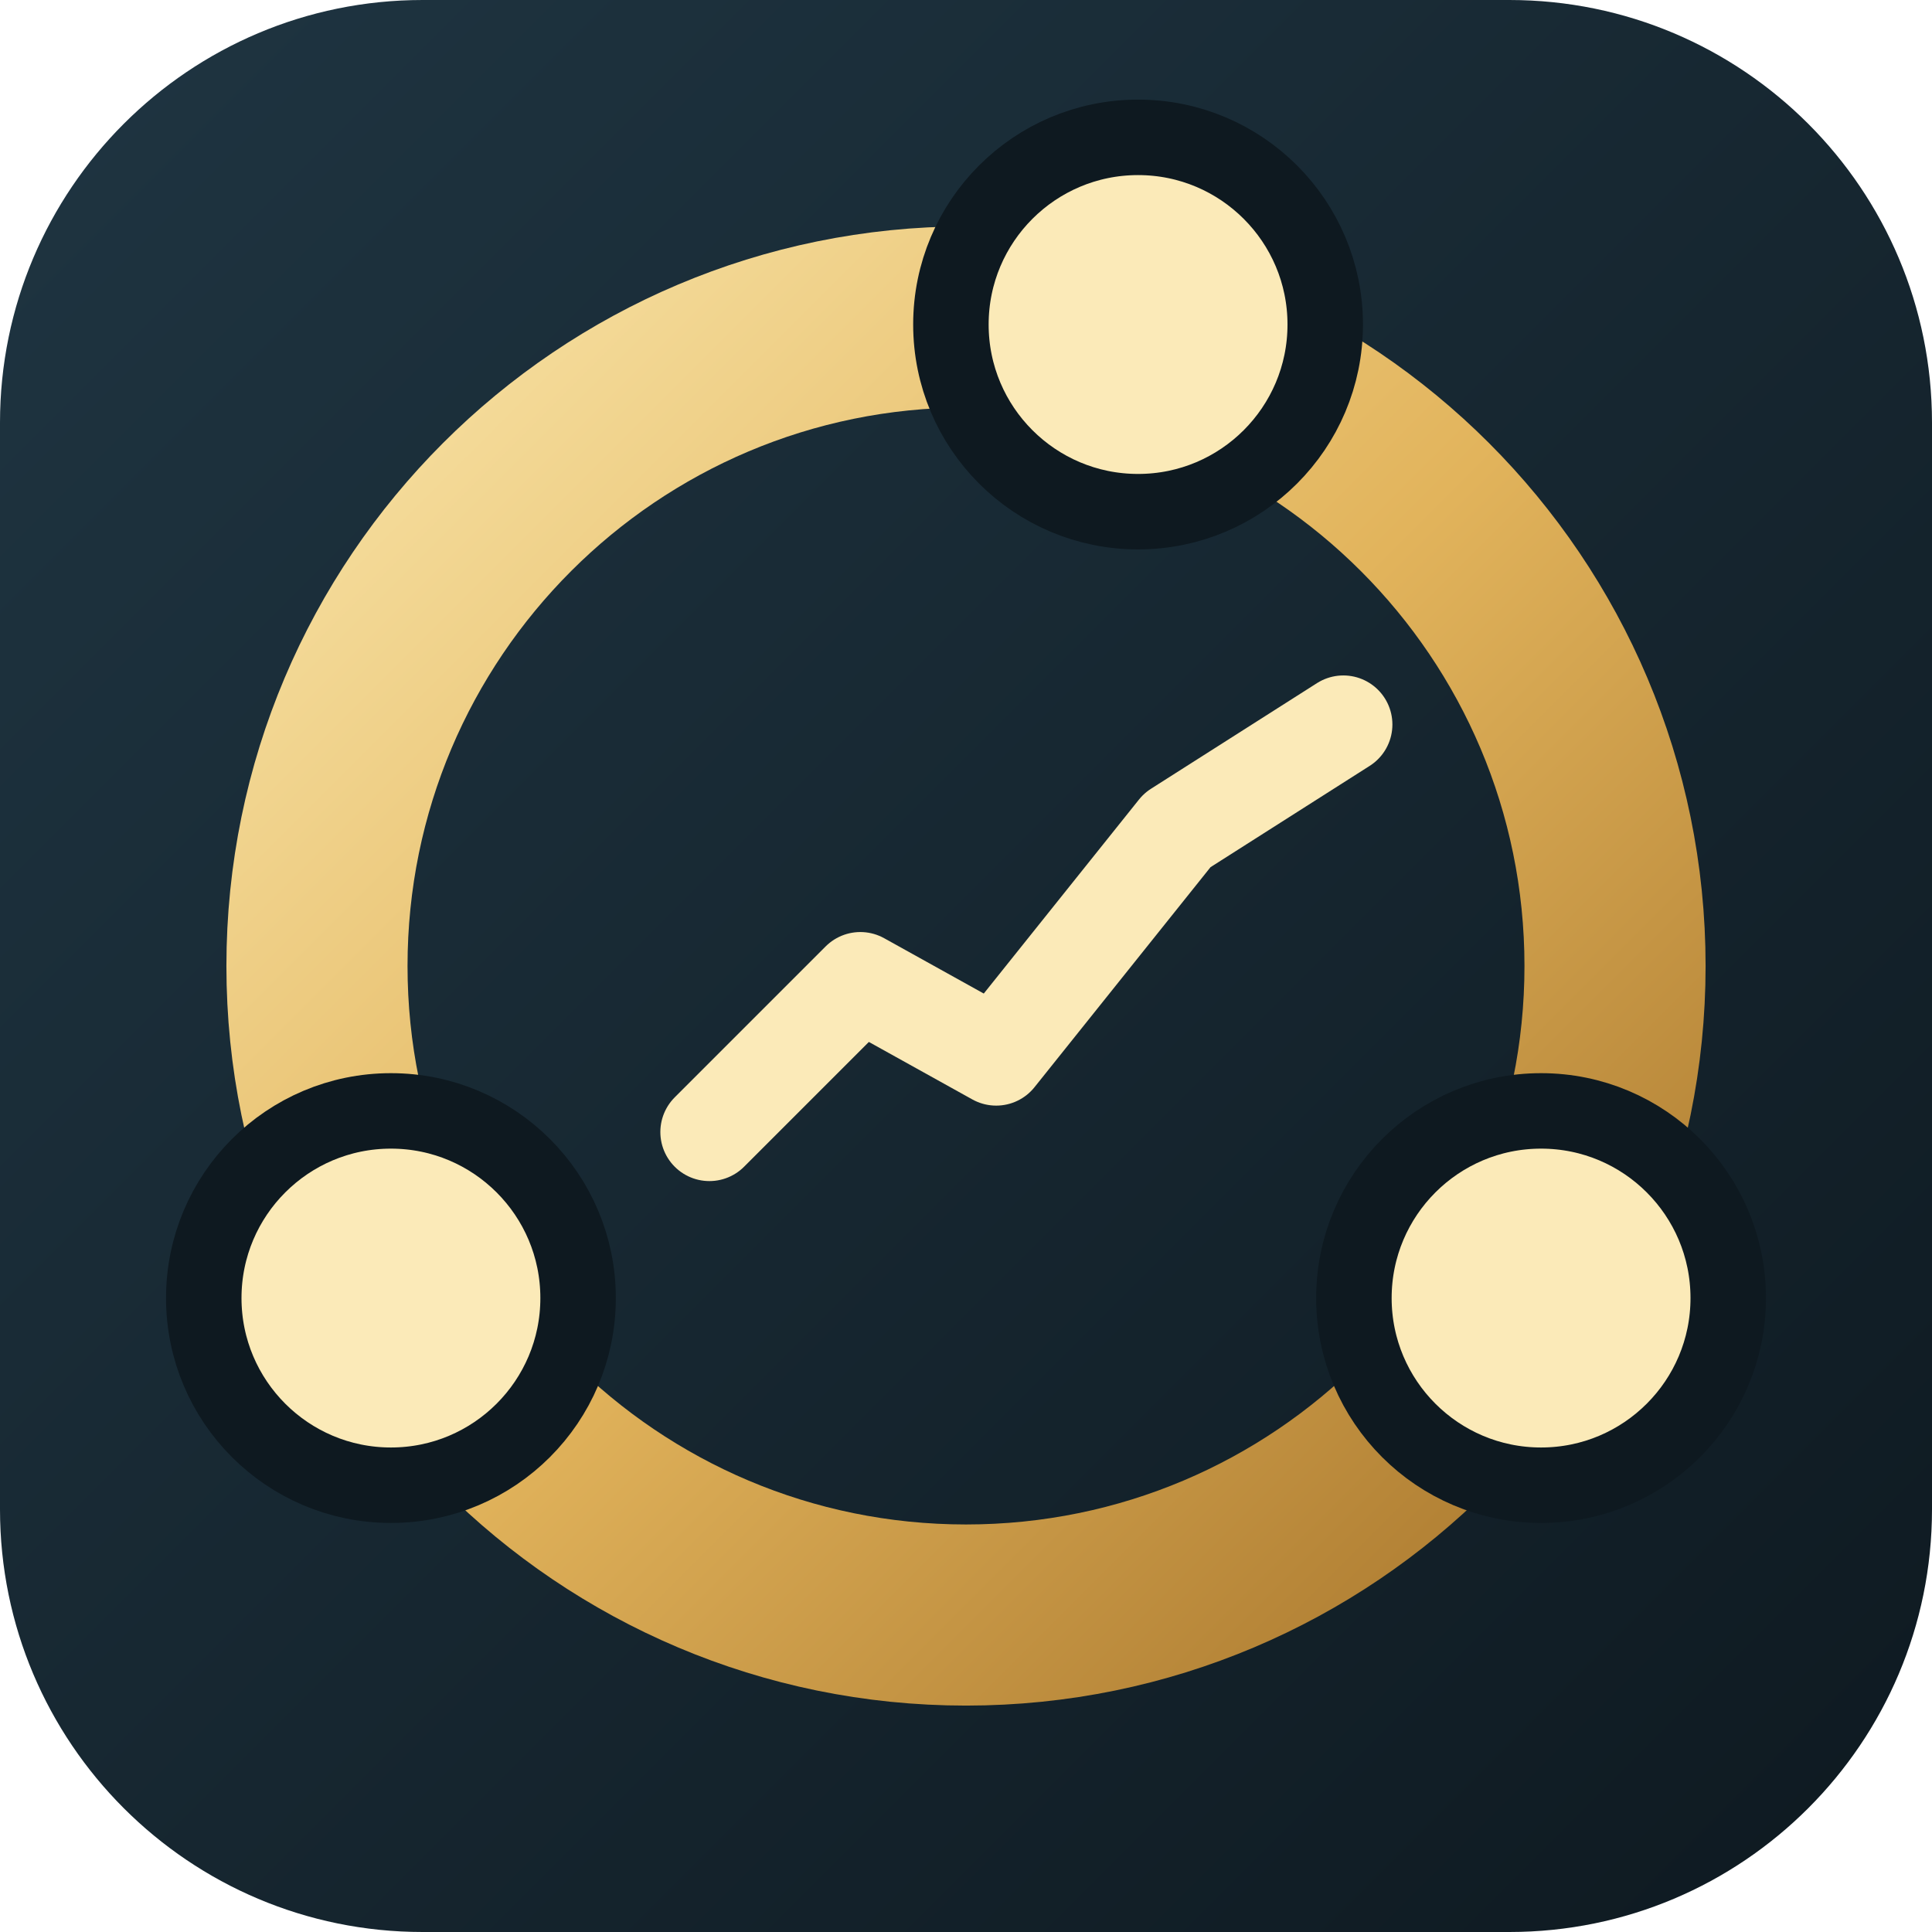
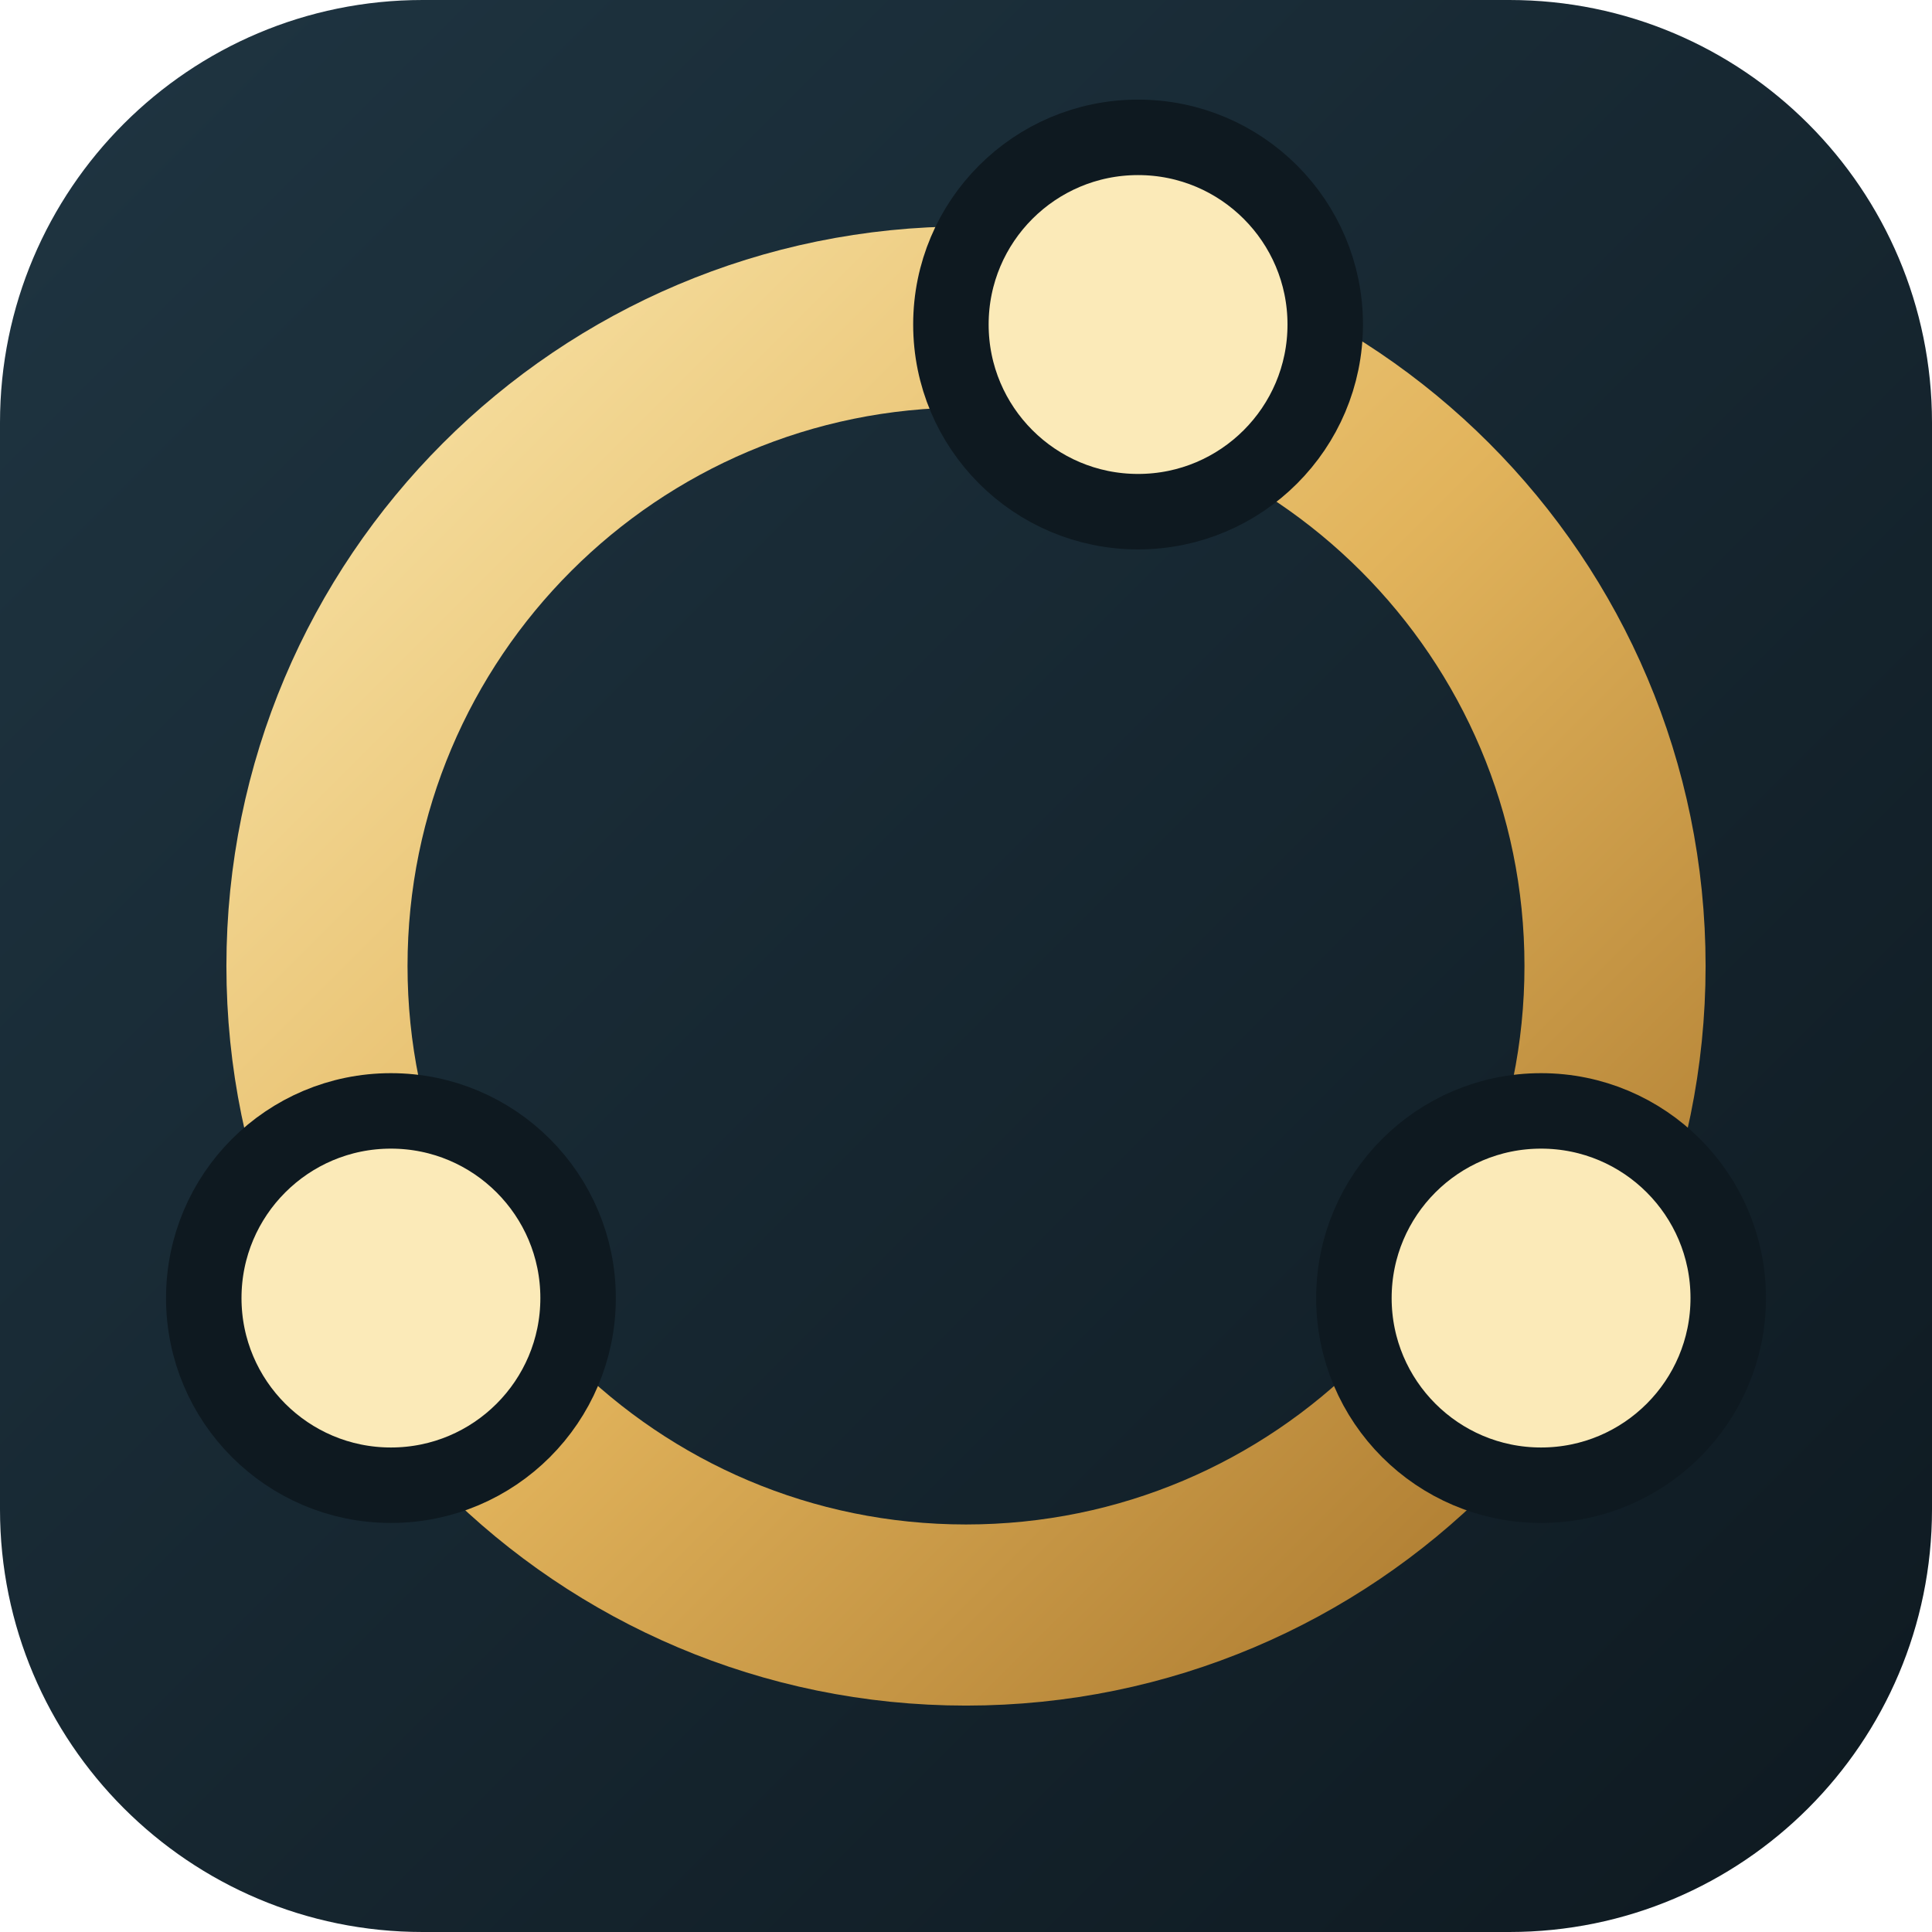
<svg xmlns="http://www.w3.org/2000/svg" viewBox="0 0 256 256">
  <defs>
    <linearGradient id="b" x1="0" y1="0" x2="1" y2="1">
      <stop offset="0" stop-color="#1f3542" />
      <stop offset="1" stop-color="#0e1920" />
    </linearGradient>
    <linearGradient id="g" x1="0" y1="0" x2="1" y2="1">
      <stop offset="0" stop-color="#f8e3a6" />
      <stop offset=".5" stop-color="#e2b45c" />
      <stop offset="1" stop-color="#a8762c" />
    </linearGradient>
  </defs>
  <rect width="256" height="256" rx="56" fill="url(#b)" />
  <circle cx="128" cy="128" r="86" fill="none" stroke="url(#g)" stroke-width="24" />
-   <polyline points="94,150 114,130 132,140 156,110 178,96" fill="none" stroke="#fbeab8" stroke-width="13" stroke-linecap="round" stroke-linejoin="round" />
  <g fill="#fbeab8" stroke="#0e1920" stroke-width="10">
    <circle cx="150.8" cy="43" r="24.8" />
    <circle cx="204.2" cy="172" r="24.8" />
    <circle cx="51.8" cy="172" r="24.8" />
  </g>
</svg>
